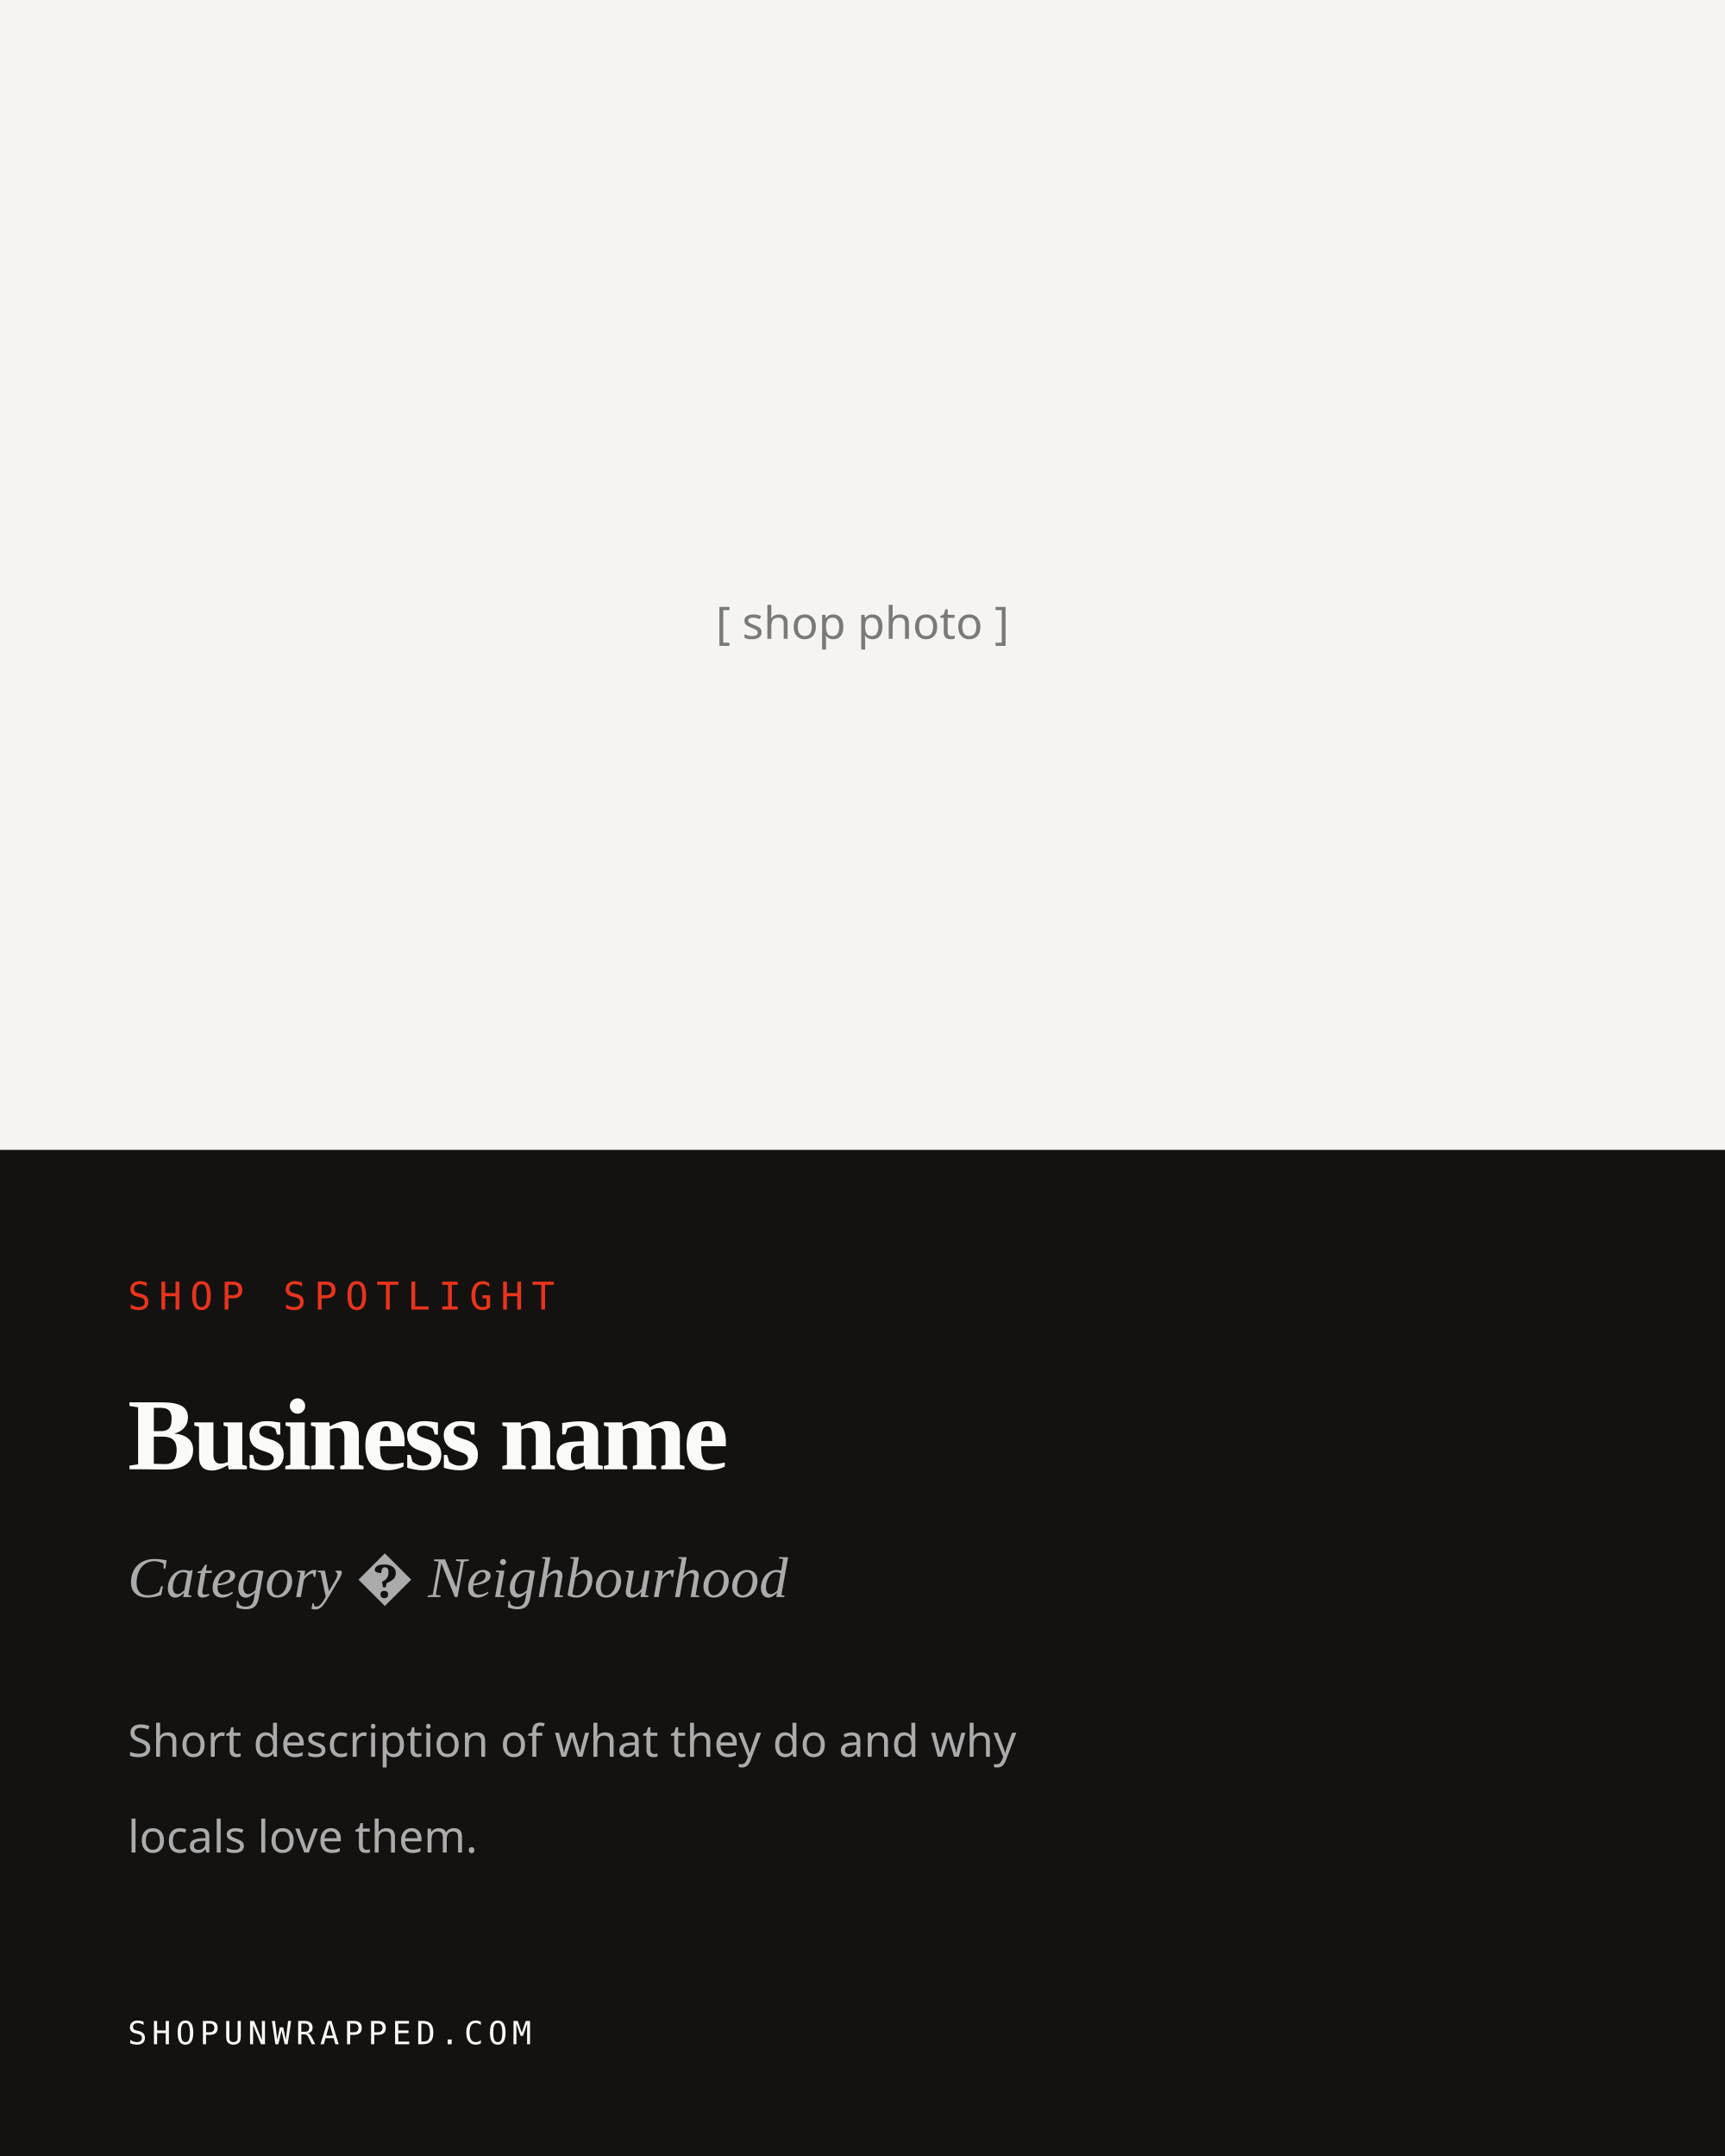
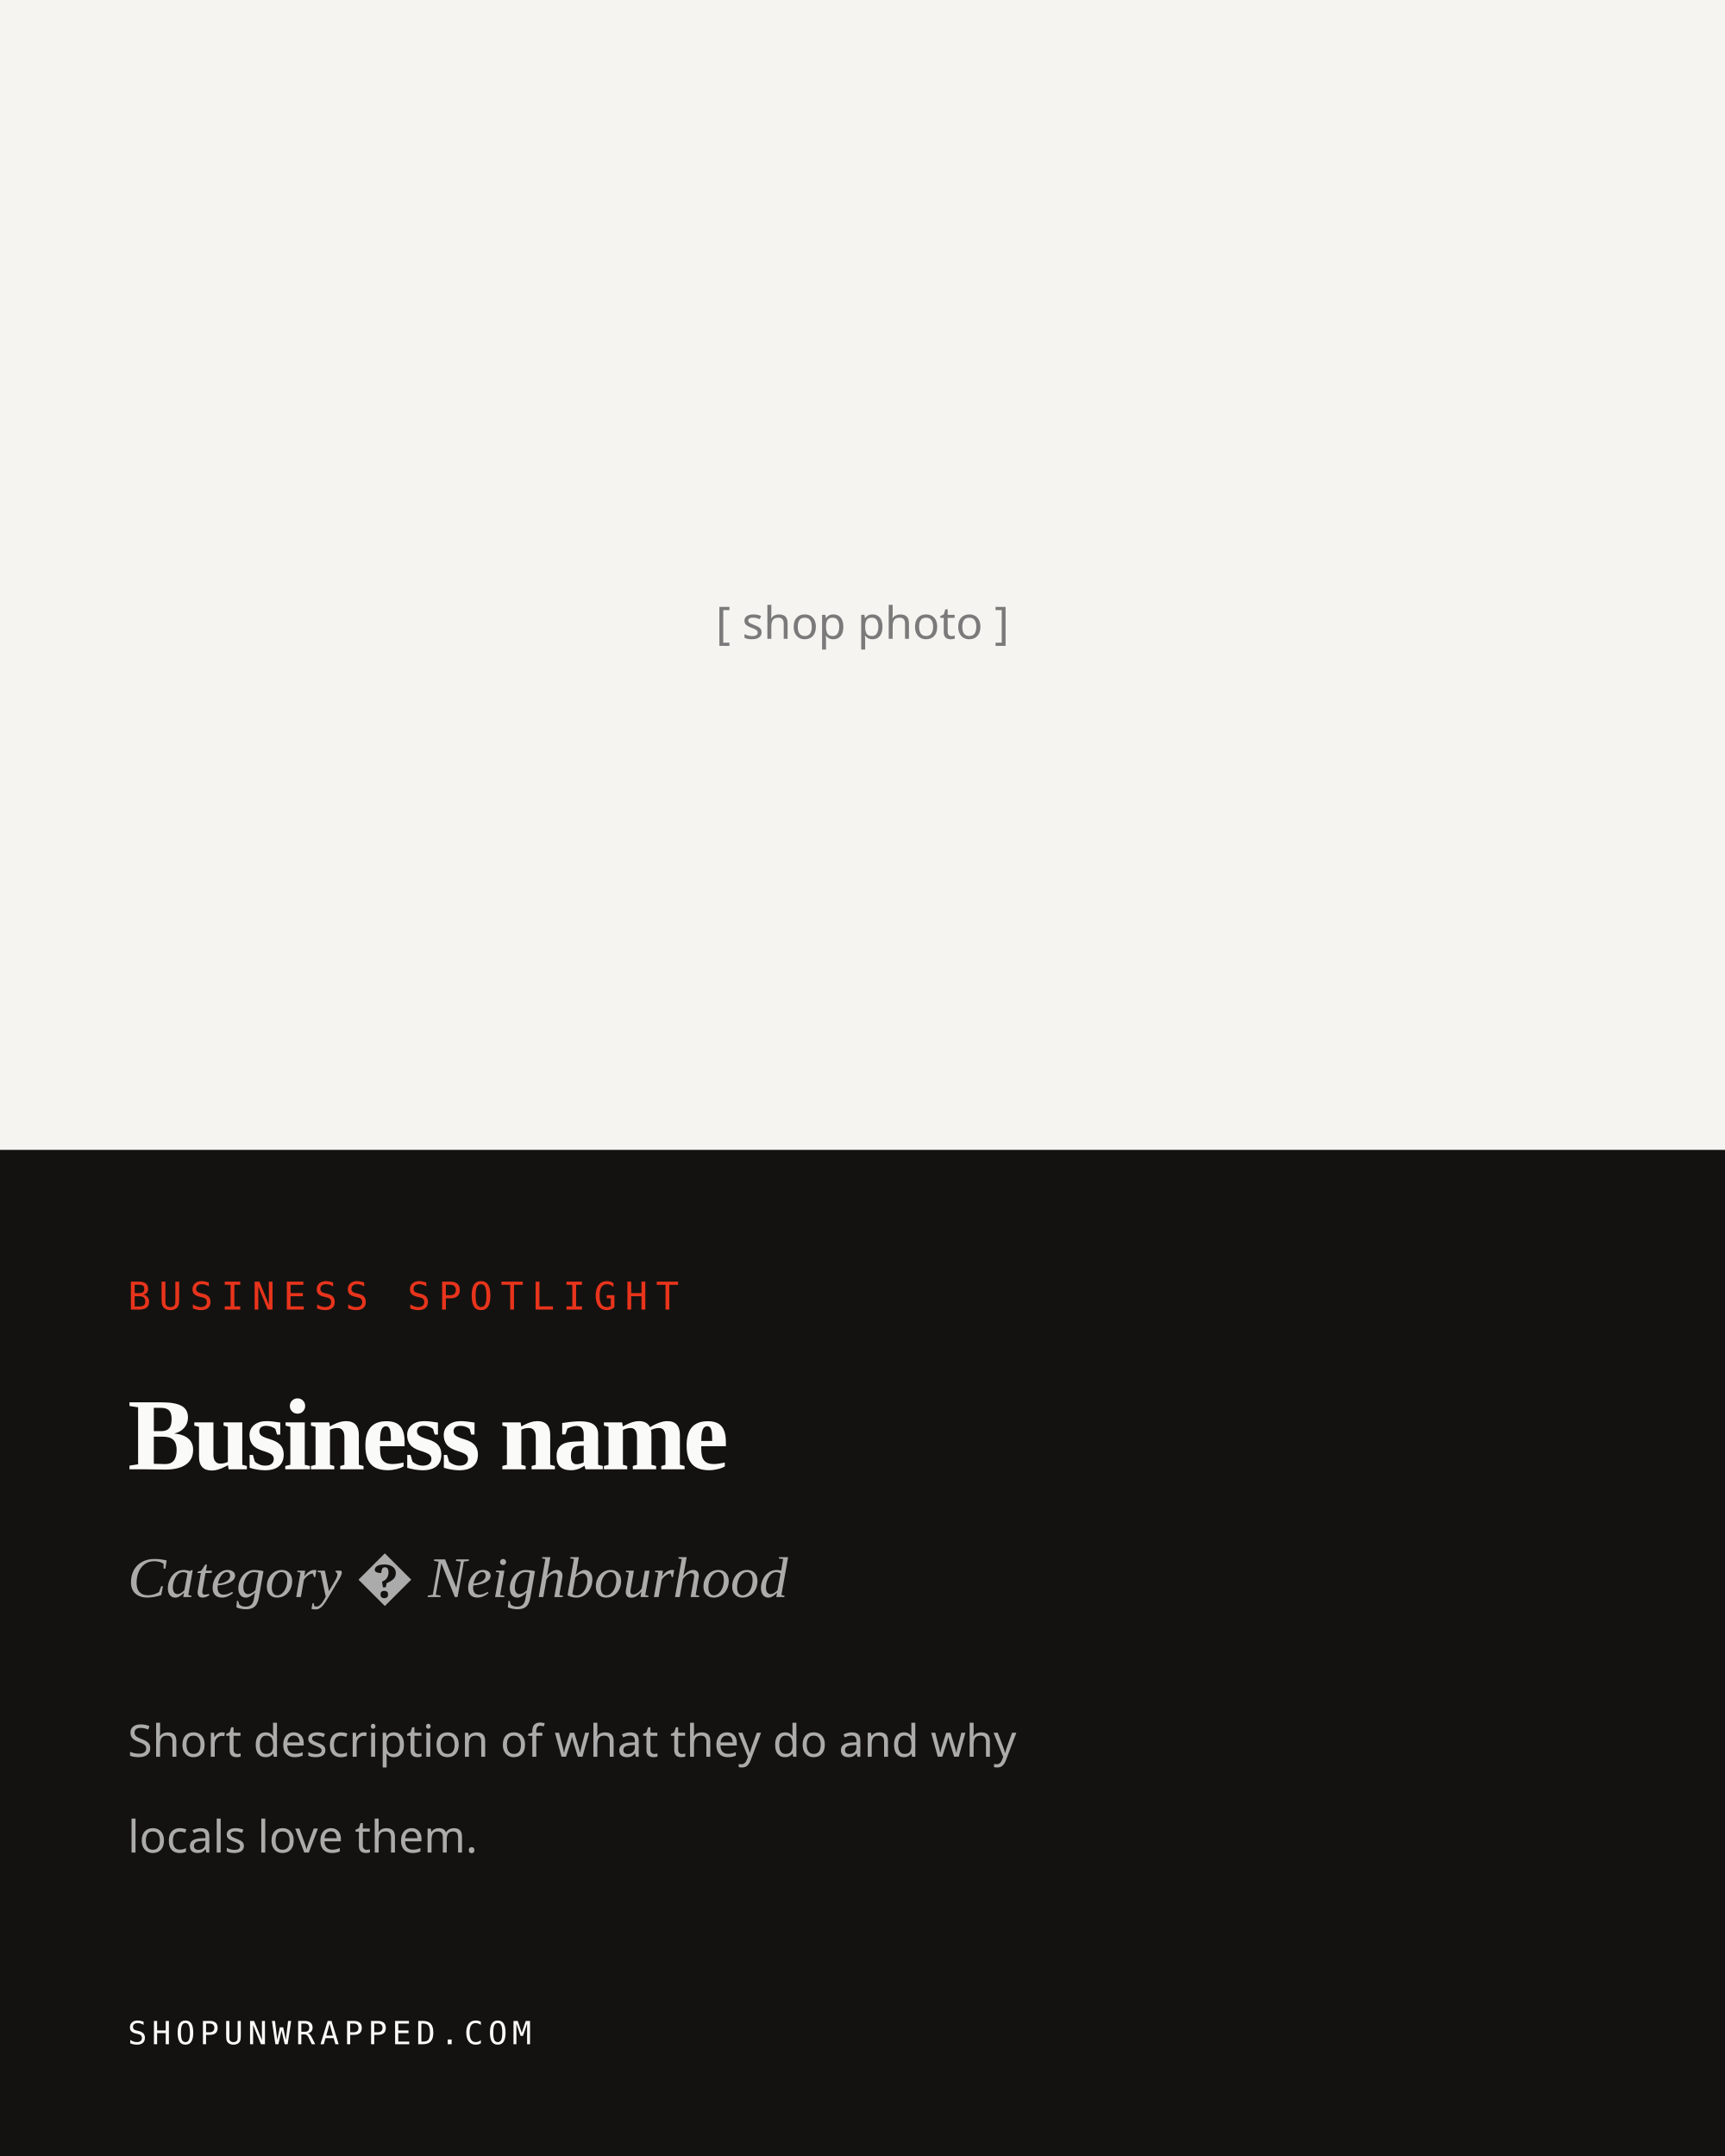
<svg xmlns="http://www.w3.org/2000/svg" viewBox="0 0 1080 1350" fill="none">
  <rect width="1080" height="1350" fill="#141210" />
  <rect x="0" y="0" width="1080" height="720" fill="#F5F4F0" />
  <text x="540" y="400" text-anchor="middle" font-family="sans-serif" font-size="28" fill="#7A7A7A">[ shop photo ]</text>
-   <text x="80" y="820" font-family="monospace" font-size="24" fill="#E8341C" letter-spacing="5">SHOP SPOTLIGHT</text>
+   <text x="80" y="820" font-family="monospace" font-size="24" fill="#E8341C" letter-spacing="5">BUSINESS SPOTLIGHT</text>
  <text x="80" y="920" font-family="Georgia, 'Times New Roman', serif" font-weight="700" font-size="64" fill="#FAFAF8" letter-spacing="-2">Business name</text>
  <text x="80" y="1000" font-family="Georgia, 'Times New Roman', serif" font-style="italic" font-size="36" fill="#ABABAB">Category � Neighbourhood</text>
  <text x="80" y="1100" font-family="sans-serif" font-size="28" fill="#ABABAB">Short description of what they do and why</text>
  <text x="80" y="1160" font-family="sans-serif" font-size="28" fill="#ABABAB">locals love them.</text>
  <text x="80" y="1280" font-family="monospace" font-size="20" fill="#FAFAF8" letter-spacing="3">SHOPUNWRAPPED.COM</text>
</svg>
